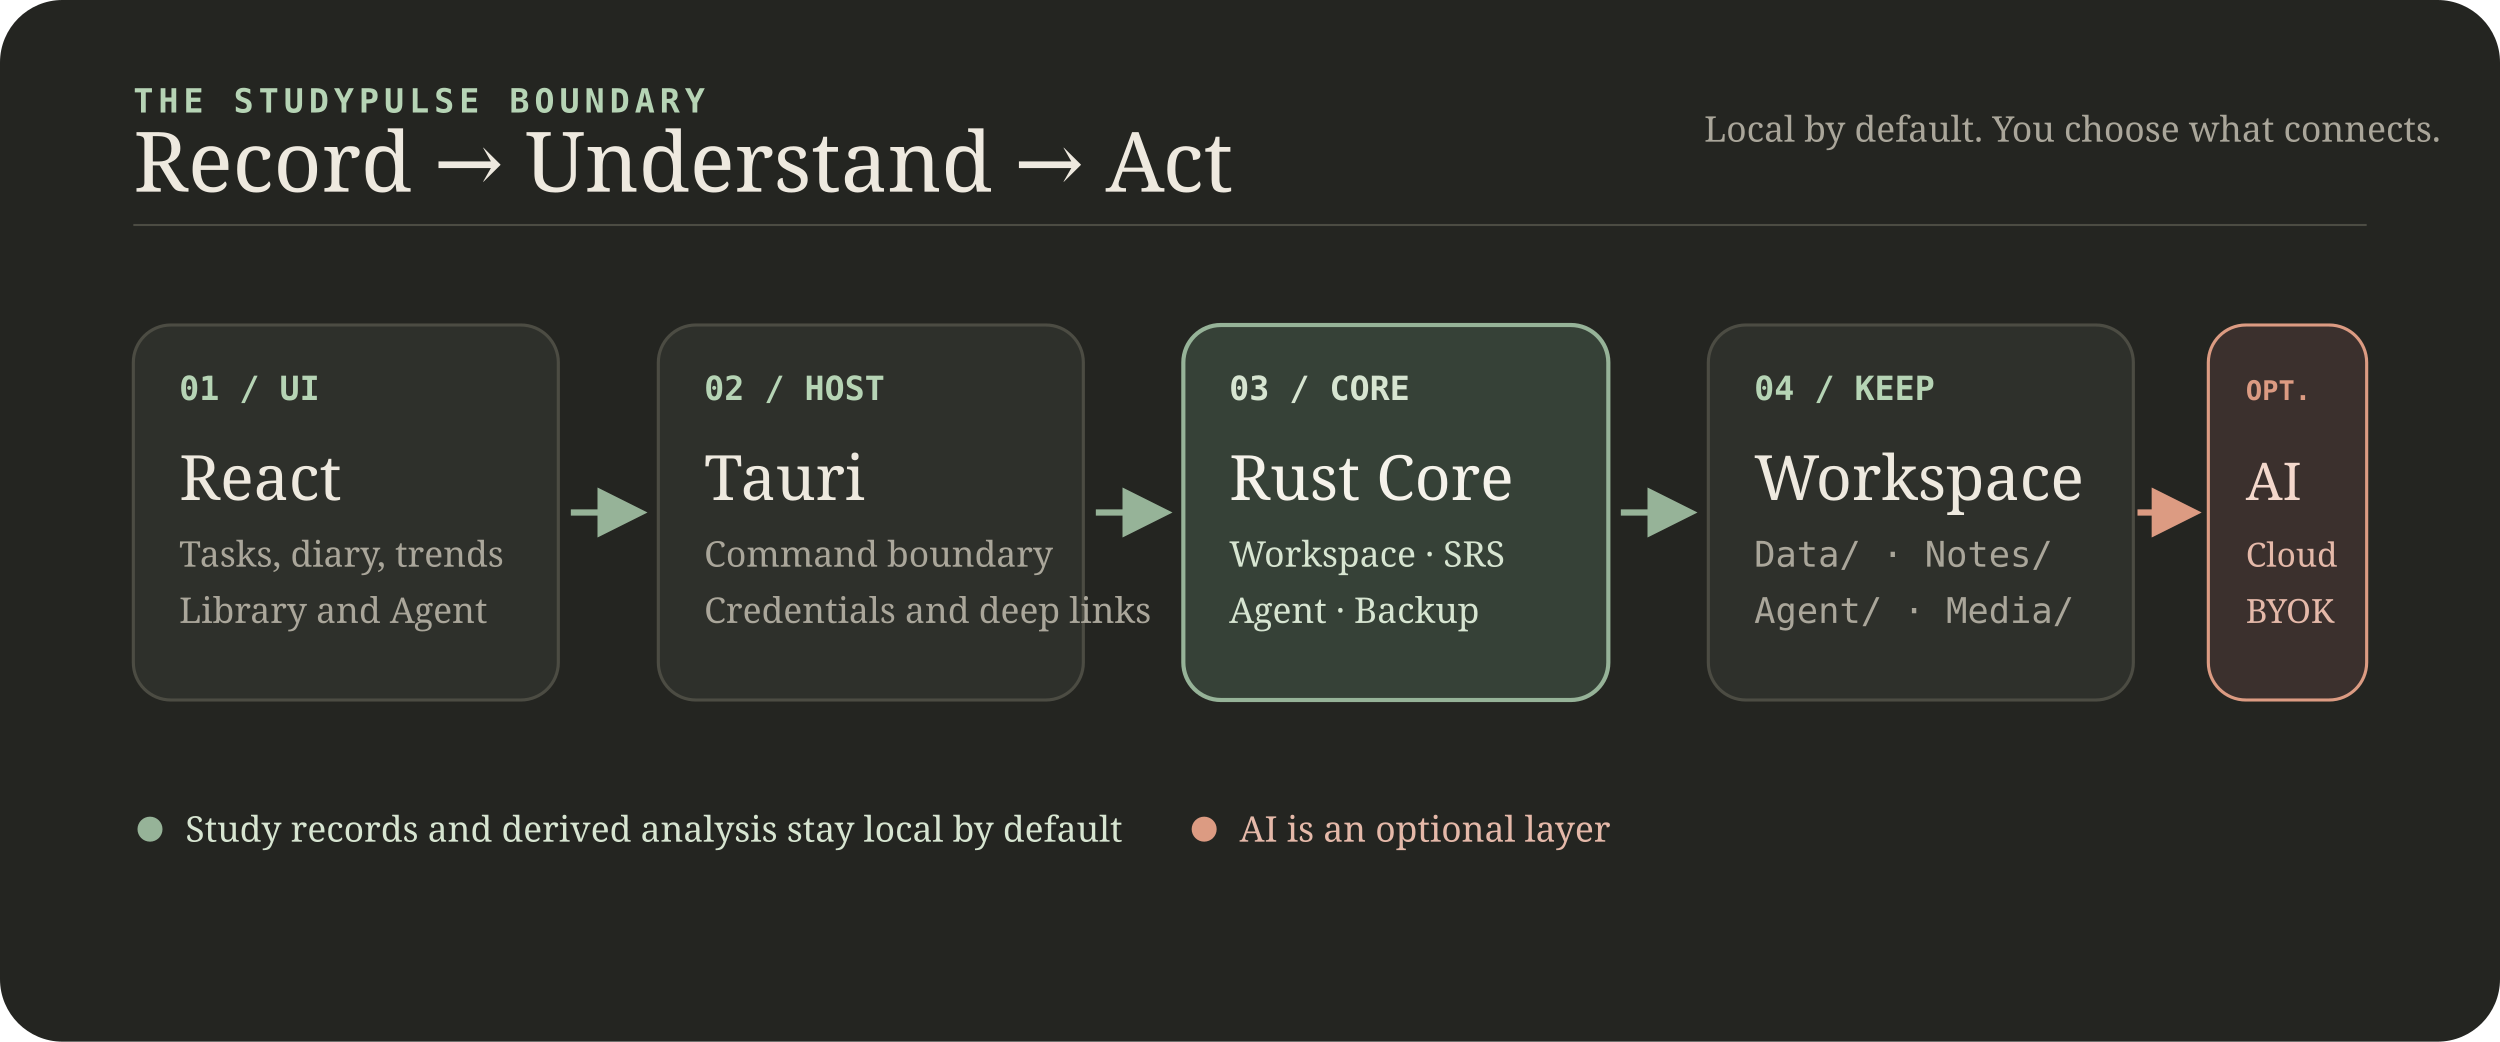
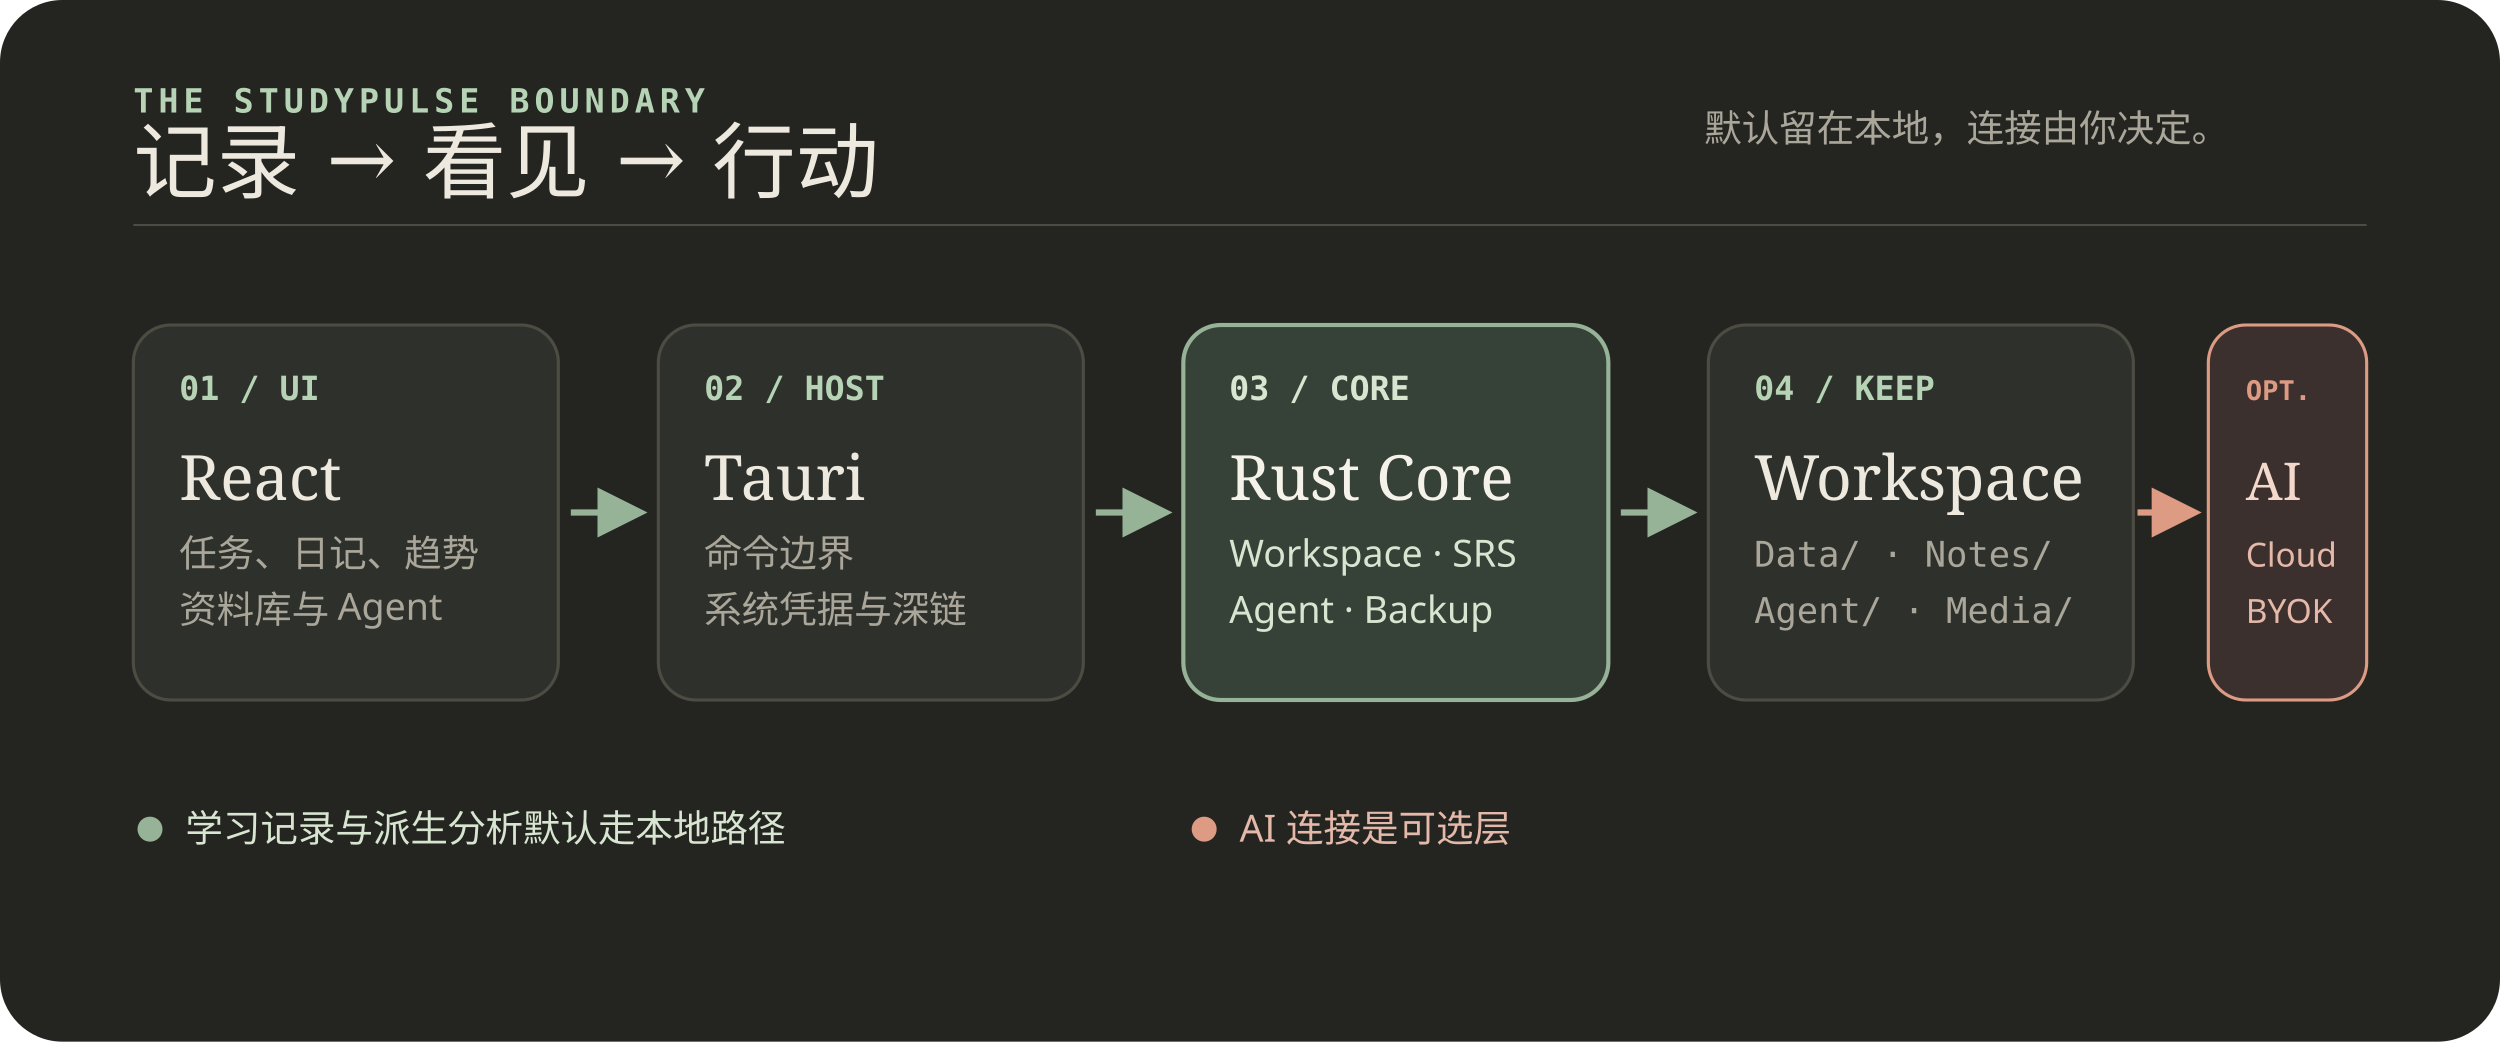
<svg xmlns="http://www.w3.org/2000/svg" width="1200" height="500" viewBox="0 0 1200 500" role="img" aria-labelledby="workflow-title workflow-desc">
  <defs>
    <marker id="arrow" viewBox="0 0 10 10" refX="8" refY="5" markerWidth="8" markerHeight="8" orient="auto-start-reverse">
      <path d="M0 0 10 5 0 10z" fill="#96b398" />
    </marker>
    <marker id="optional-arrow" viewBox="0 0 10 10" refX="8" refY="5" markerWidth="8" markerHeight="8" orient="auto-start-reverse">
      <path d="M0 0 10 5 0 10z" fill="#dc9b82" />
    </marker>
  </defs>
  <rect width="1200" height="500" rx="30" fill="#242521" />
  <path d="M64 108h1072" stroke="#4c4c43" stroke-width="1" />
  <text x="64" y="54" fill="#b6d4b5" font-family="ui-monospace, SFMono-Regular, Menlo, monospace" font-size="16" font-weight="700" letter-spacing="2.4">THE STUDYPULSE BOUNDARY</text>
-   <text x="64" y="92" fill="#eee9df" font-family="Georgia, 'Songti SC', serif" font-size="40" font-weight="500">Record → Understand → Act</text>
-   <text x="818" y="68" fill="#aaa69a" font-family="Georgia, serif" font-size="17">Local by default. You choose what connects.</text>
+   <text x="64" y="92" fill="#eee9df" font-family="Georgia, 'Songti SC', serif" font-size="40" font-weight="500">记录 → 看见 → 行动</text>
+   <text x="818" y="68" fill="#aaa69a" font-family="'PingFang SC', 'Microsoft YaHei', sans-serif" font-size="18">默认留在本地，连接由你决定。</text>
  <g id="react-ui" transform="translate(64 156)">
    <rect width="204" height="180" rx="18" fill="#2e302b" stroke="#4c4c43" stroke-width="1.5" />
    <text x="22" y="36" fill="#b6d4b5" font-family="ui-monospace, SFMono-Regular, Menlo, monospace" font-size="16" font-weight="700">01 / UI</text>
    <text x="22" y="84" fill="#eee9df" font-family="Georgia, 'Songti SC', serif" font-size="30">React</text>
-     <text x="22" y="116" fill="#aaa69a" font-family="Georgia, serif" font-size="17">Tasks, diary, trends</text>
-     <text x="22" y="143" fill="#aaa69a" font-family="Georgia, serif" font-size="17">Library and Agent</text>
+     <text x="22" y="116" fill="#aaa69a" font-family="'PingFang SC', 'Microsoft YaHei', sans-serif" font-size="18">任务、日记、趋势</text>
+     <text x="22" y="143" fill="#aaa69a" font-family="'PingFang SC', 'Microsoft YaHei', sans-serif" font-size="18">资料库与 Agent</text>
  </g>
  <g id="tauri-host" transform="translate(316 156)">
    <rect width="204" height="180" rx="18" fill="#2e302b" stroke="#4c4c43" stroke-width="1.5" />
    <text x="22" y="36" fill="#b6d4b5" font-family="ui-monospace, SFMono-Regular, Menlo, monospace" font-size="16" font-weight="700">02 / HOST</text>
    <text x="22" y="84" fill="#eee9df" font-family="Georgia, 'Songti SC', serif" font-size="30">Tauri</text>
-     <text x="22" y="116" fill="#aaa69a" font-family="Georgia, serif" font-size="17">Command boundary</text>
-     <text x="22" y="143" fill="#aaa69a" font-family="Georgia, serif" font-size="17">Credentials and deep links</text>
+     <text x="22" y="116" fill="#aaa69a" font-family="'PingFang SC', 'Microsoft YaHei', sans-serif" font-size="18">命令边界</text>
+     <text x="22" y="143" fill="#aaa69a" font-family="'PingFang SC', 'Microsoft YaHei', sans-serif" font-size="18">系统凭据与深链</text>
  </g>
  <g id="rust-core" transform="translate(568 156)">
    <rect width="204" height="180" rx="18" fill="#364137" stroke="#96b398" stroke-width="2" />
    <text x="22" y="36" fill="#d7e5d1" font-family="ui-monospace, SFMono-Regular, Menlo, monospace" font-size="16" font-weight="700">03 / CORE</text>
    <text x="22" y="84" fill="#f5f2ea" font-family="Georgia, 'Songti SC', serif" font-size="30">Rust Core</text>
-     <text x="22" y="116" fill="#d7e5d1" font-family="Georgia, serif" font-size="17">Workspace · SRS</text>
-     <text x="22" y="143" fill="#d7e5d1" font-family="Georgia, serif" font-size="17">Agent · Backup</text>
+     <text x="22" y="116" fill="#d7e5d1" font-family="'PingFang SC', 'Microsoft YaHei', sans-serif" font-size="18">Workspace · SRS</text>
+     <text x="22" y="143" fill="#d7e5d1" font-family="'PingFang SC', 'Microsoft YaHei', sans-serif" font-size="18">Agent · Backup</text>
  </g>
  <g id="local-workspace" transform="translate(820 156)">
    <rect width="204" height="180" rx="18" fill="#2e302b" stroke="#4c4c43" stroke-width="1.5" />
    <text x="22" y="36" fill="#b6d4b5" font-family="ui-monospace, SFMono-Regular, Menlo, monospace" font-size="16" font-weight="700">04 / KEEP</text>
    <text x="22" y="84" fill="#eee9df" font-family="Georgia, 'Songti SC', serif" font-size="30">Workspace</text>
    <text x="22" y="116" fill="#aaa69a" font-family="ui-monospace, SFMono-Regular, Menlo, monospace" font-size="17">Data/ · Notes/</text>
    <text x="22" y="143" fill="#aaa69a" font-family="ui-monospace, SFMono-Regular, Menlo, monospace" font-size="17">Agent/ · Media/</text>
  </g>
  <g id="optional-ai" transform="translate(1060 156)">
    <rect width="76" height="180" rx="18" fill="#3b302d" stroke="#dc9b82" stroke-width="1.5" />
    <text x="18" y="36" fill="#dc9b82" font-family="ui-monospace, SFMono-Regular, Menlo, monospace" font-size="13" font-weight="700">OPT.</text>
    <text x="18" y="84" fill="#f4d8cc" font-family="Georgia, serif" font-size="25">AI</text>
-     <text x="18" y="116" fill="#e5b9a9" font-family="Georgia, serif" font-size="16">Cloud</text>
-     <text x="18" y="143" fill="#e5b9a9" font-family="Georgia, serif" font-size="16">BYOK</text>
+     <text x="18" y="116" fill="#e5b9a9" font-family="'PingFang SC', 'Microsoft YaHei', sans-serif" font-size="16">Cloud</text>
+     <text x="18" y="143" fill="#e5b9a9" font-family="'PingFang SC', 'Microsoft YaHei', sans-serif" font-size="16">BYOK</text>
  </g>
  <path d="M274 246h32" stroke="#96b398" stroke-width="3" marker-end="url(#arrow)" />
  <path d="M526 246h32" stroke="#96b398" stroke-width="3" marker-end="url(#arrow)" />
  <path d="M778 246h32" stroke="#96b398" stroke-width="3" marker-end="url(#arrow)" />
  <path d="M1026 246h26" stroke="#dc9b82" stroke-width="3" stroke-dasharray="7 7" marker-end="url(#optional-arrow)" />
  <g transform="translate(64 398)">
    <circle cx="8" cy="0" r="6" fill="#96b398" />
-     <text x="25" y="6" fill="#d7e5d1" font-family="Georgia, serif" font-size="17">Study records and derived analysis stay local by default</text>
+     <text x="25" y="6" fill="#d7e5d1" font-family="'PingFang SC', 'Microsoft YaHei', sans-serif" font-size="18">学习记录与派生分析默认走本地路径</text>
    <circle cx="514" cy="0" r="6" fill="#dc9b82" />
-     <text x="531" y="6" fill="#e5b9a9" font-family="Georgia, serif" font-size="17">AI is an optional layer</text>
+     <text x="531" y="6" fill="#e5b9a9" font-family="'PingFang SC', 'Microsoft YaHei', sans-serif" font-size="18">AI 连接是可选层</text>
  </g>
</svg>
